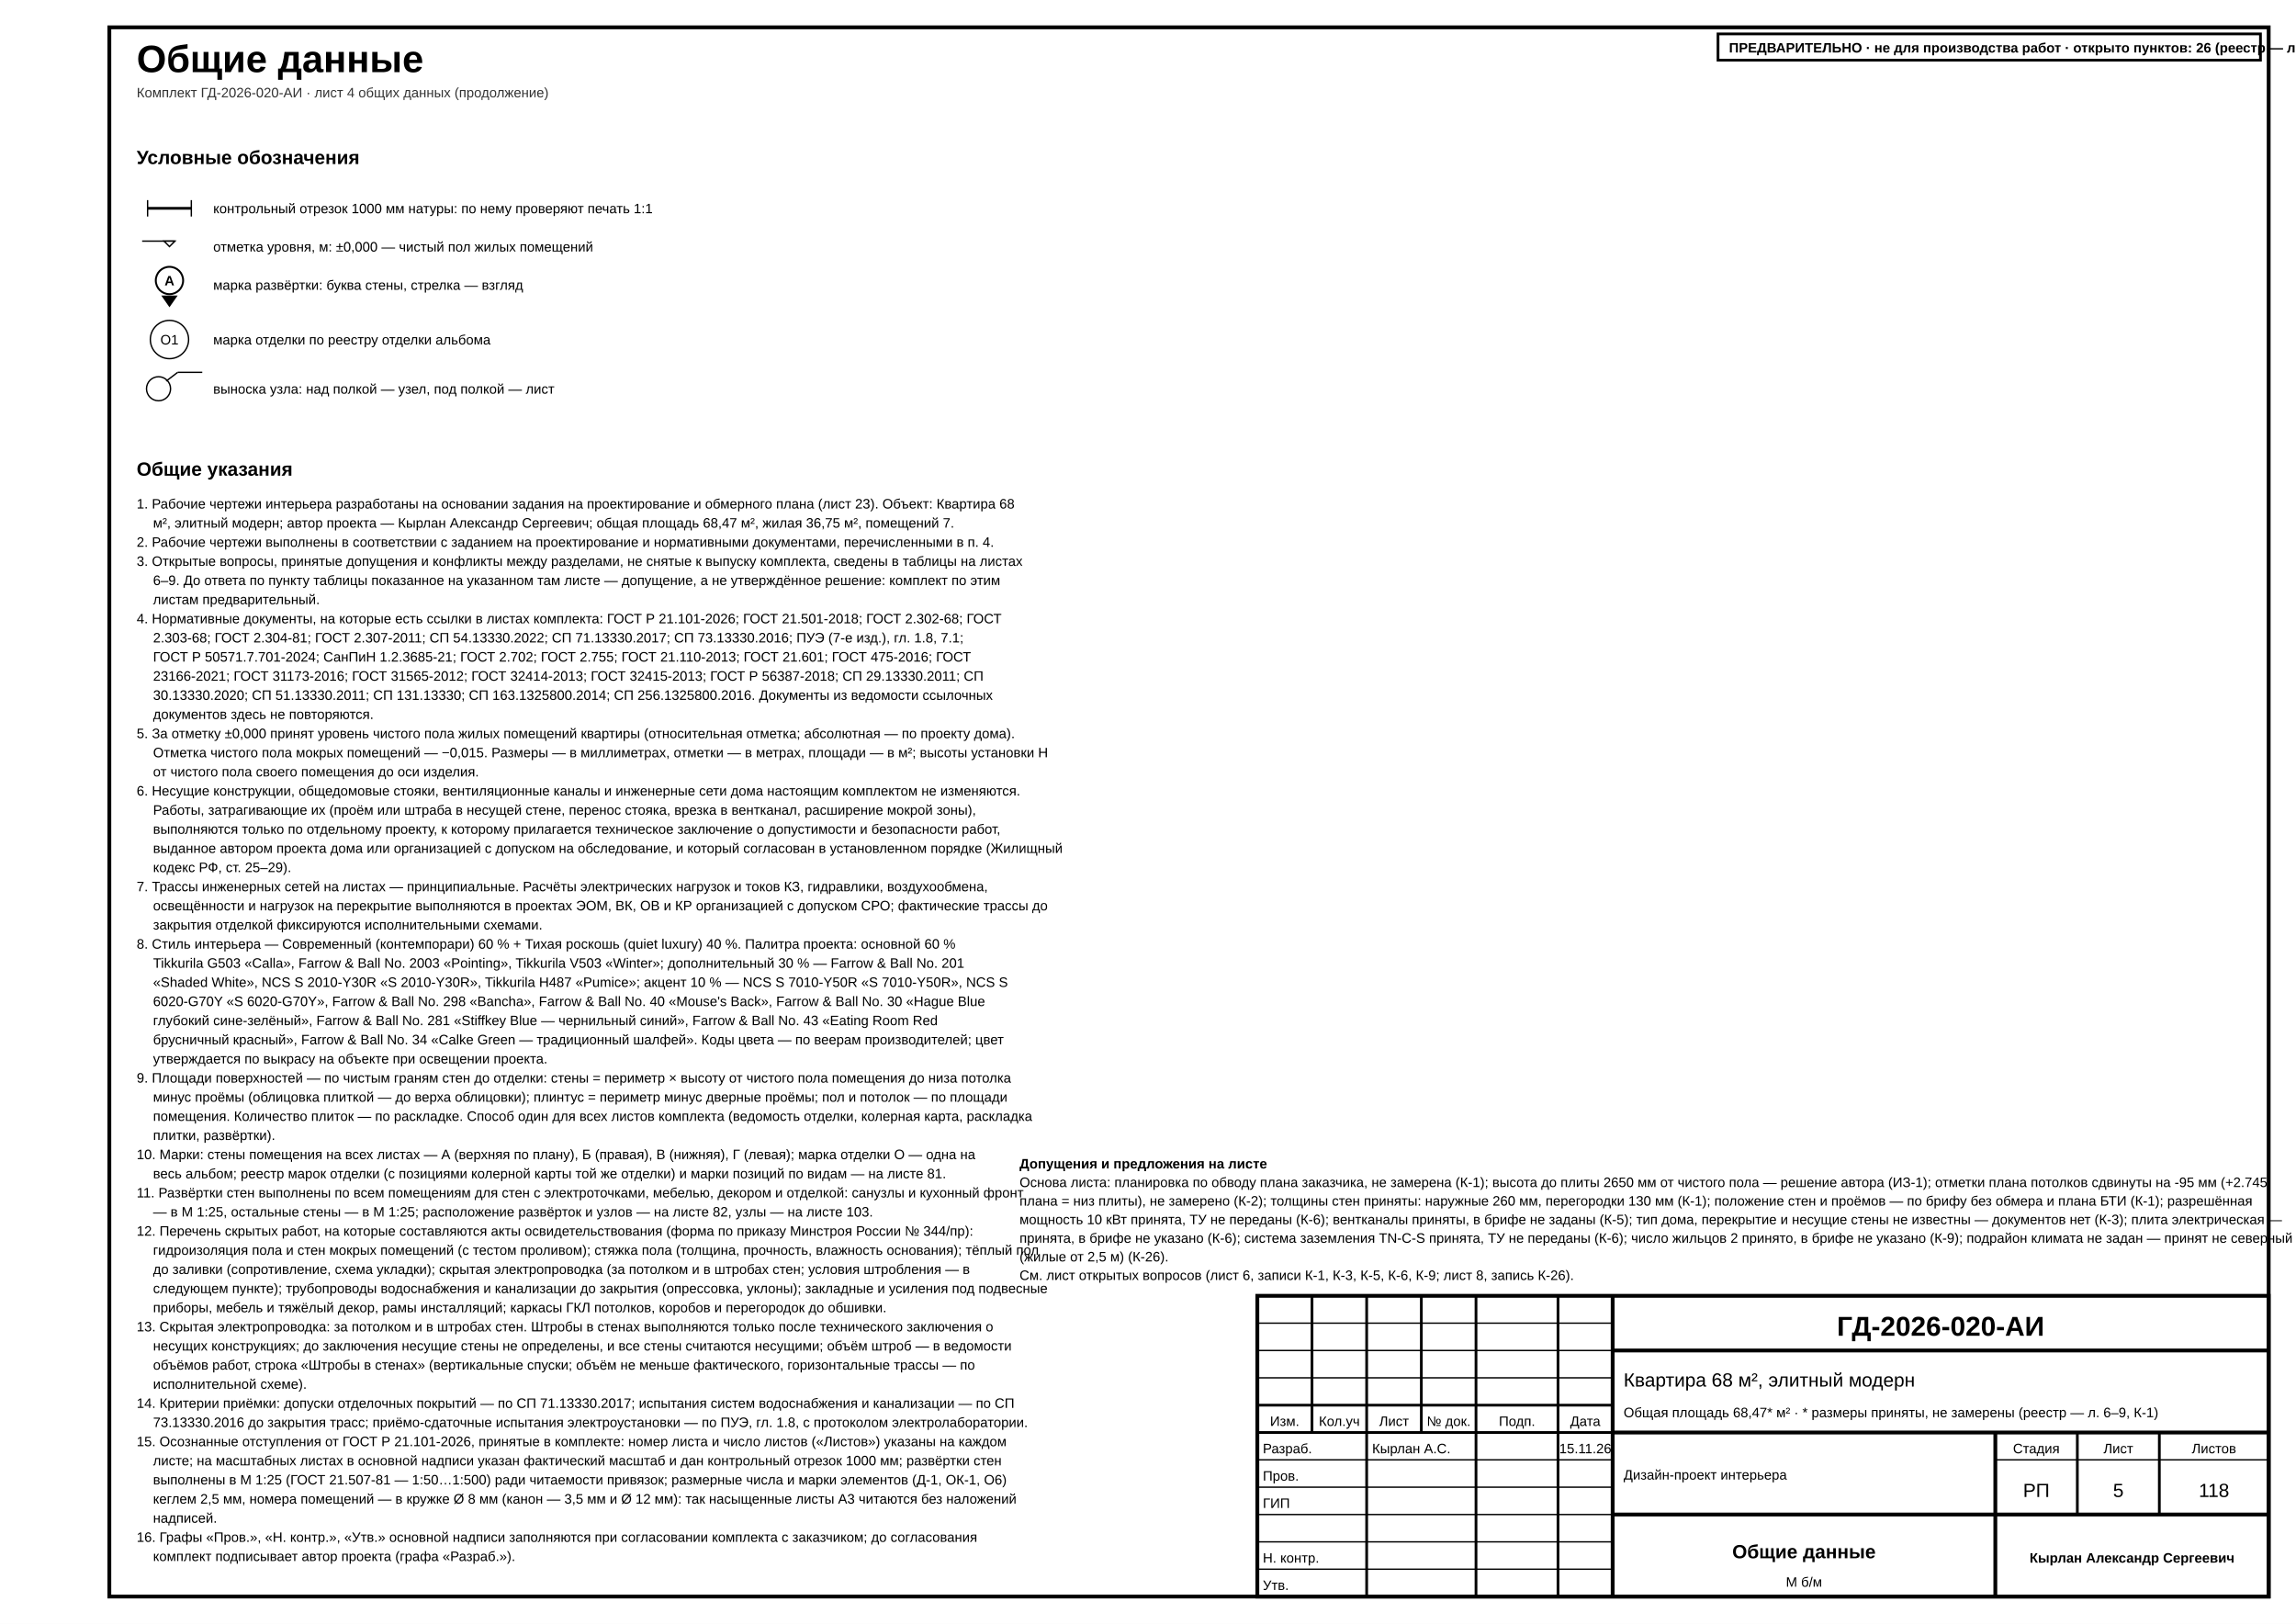
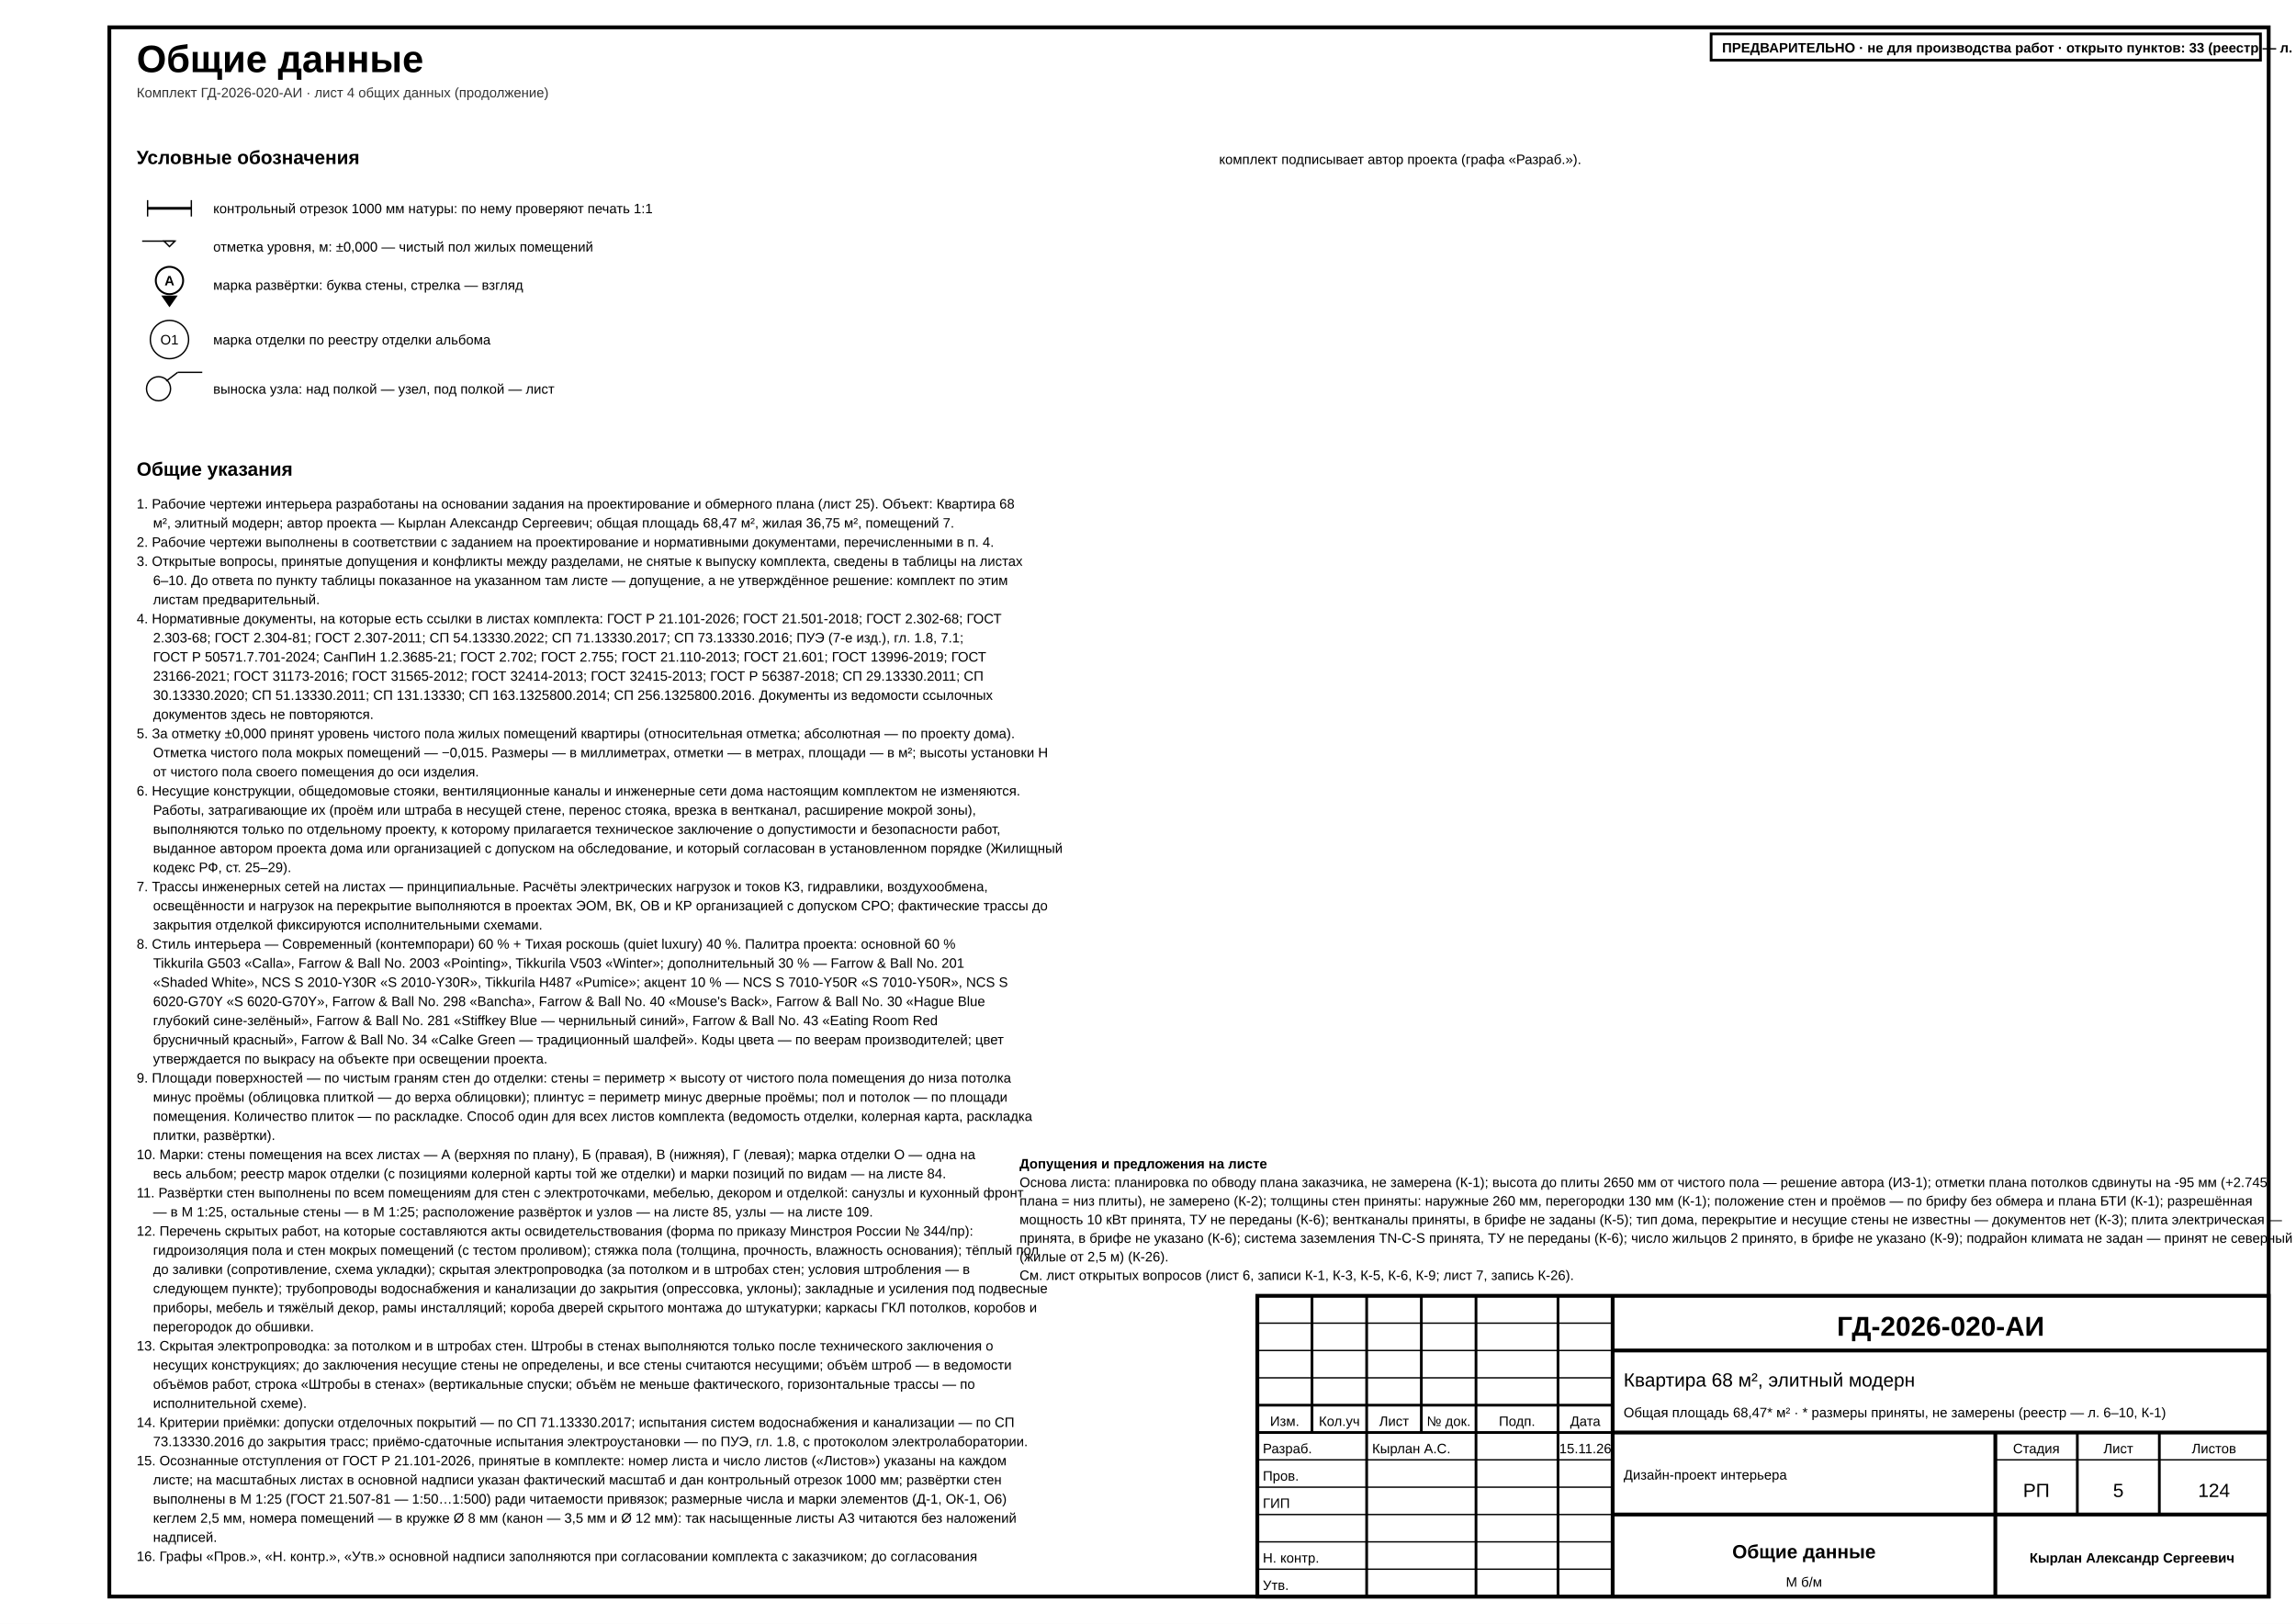
<svg xmlns="http://www.w3.org/2000/svg" width="420mm" height="297mm" viewBox="0 0 420 297" font-family="'GOST type A','ISOCPEUR','Arial Narrow',Arial,sans-serif" data-title="Общие данные" data-sheet="general" data-scale="б/м">
  <rect width="420" height="297" fill="#fff" />
  <rect x="20" y="5" width="395" height="287" fill="none" stroke="#000" stroke-width="0.7" />
  <g data-el="sheet-title">
    <text x="25" y="13.2" font-size="7" font-weight="700" fill="#000">Общие данные</text>
  </g>
  <text x="25" y="17.8" font-size="2.5" fill="#333">Комплект ГД-2026-020-АИ · лист 4 общих данных (продолжение)</text>
  <g data-el="legend">
    <text x="25" y="30" font-size="3.5" font-weight="700" fill="#000">Условные обозначения</text>
    <g>
      <line x1="27" y1="36.6" x2="27" y2="39.6" stroke="#000" stroke-width="0.25" />
      <line x1="35" y1="36.6" x2="35" y2="39.6" stroke="#000" stroke-width="0.25" />
      <rect x="27" y="37.85" width="8" height="0.5" fill="#000" />
    </g>
    <text x="39" y="39" font-size="2.5" fill="#000">контрольный отрезок 1000 мм натуры: по нему проверяют печать 1:1</text>
    <g>
      <line x1="32" y1="44.1" x2="26" y2="44.1" stroke="#000" stroke-width="0.25" />
      <polygon points="30,44.1 31,45.1 32,44.1" fill="#fff" stroke="#000" stroke-width="0.25" />
    </g>
    <text x="39" y="46" font-size="2.5" fill="#000">отметка уровня, м: ±0,000 — чистый пол жилых помещений</text>
    <g>
      <g data-wall="C">
        <text x="31" y="52.2" font-size="2.5" text-anchor="middle" font-weight="700" fill="#000">А</text>
        <path d="M 31 56.2 L 29.5 54.05 L 32.5 54.05 Z" fill="#000" />
        <circle cx="31" cy="51.3" r="2.5" fill="none" stroke="#000" stroke-width="0.35" />
      </g>
    </g>
    <text x="39" y="53" font-size="2.5" fill="#000">марка развёртки: буква стены, стрелка — взгляд</text>
    <g>
      <text x="31" y="63" font-size="2.5" text-anchor="middle" fill="#000">О1</text>
      <circle cx="31" cy="62.1" r="3.5" fill="none" stroke="#000" stroke-width="0.25" />
    </g>
    <text x="39" y="63" font-size="2.5" fill="#000">марка отделки по реестру отделки альбома</text>
    <g>
      <line x1="30.4" y1="69.7" x2="32.5" y2="68.1" stroke="#000" stroke-width="0.25" />
      <line x1="32.5" y1="68.1" x2="37" y2="68.1" stroke="#000" stroke-width="0.25" />
      <circle cx="29" cy="71.1" r="2.2" fill="none" stroke="#000" stroke-width="0.25" />
    </g>
    <text x="39" y="72" font-size="2.5" fill="#000">выноска узла: над полкой — узел, под полкой — лист</text>
  </g>
  <g data-el="general-notes">
    <text x="25" y="87" font-size="3.5" font-weight="700" fill="#000">Общие указания</text>
-     <text x="25" y="93" font-size="2.5" fill="#000">1. Рабочие чертежи интерьера разработаны на основании задания на проектирование и обмерного плана (лист 23). Объект: Квартира 68</text>
+     <text x="25" y="93" font-size="2.5" fill="#000">1. Рабочие чертежи интерьера разработаны на основании задания на проектирование и обмерного плана (лист 25). Объект: Квартира 68</text>
    <text x="28" y="96.5" font-size="2.5" fill="#000">м², элитный модерн; автор проекта — Кырлан Александр Сергеевич; общая площадь 68,47 м², жилая 36,75 м², помещений 7.</text>
    <text x="25" y="100" font-size="2.5" fill="#000">2. Рабочие чертежи выполнены в соответствии с заданием на проектирование и нормативными документами, перечисленными в п. 4.</text>
    <text x="25" y="103.5" font-size="2.5" fill="#000">3. Открытые вопросы, принятые допущения и конфликты между разделами, не снятые к выпуску комплекта, сведены в таблицы на листах</text>
    <g data-el="open-issues-ref" data-target="6" />
-     <text x="28" y="107" font-size="2.5" fill="#000">6–9. До ответа по пункту таблицы показанное на указанном там листе — допущение, а не утверждённое решение: комплект по этим</text>
+     <text x="28" y="107" font-size="2.5" fill="#000">6–10. До ответа по пункту таблицы показанное на указанном там листе — допущение, а не утверждённое решение: комплект по этим</text>
    <text x="28" y="110.5" font-size="2.5" fill="#000">листам предварительный.</text>
    <text x="25" y="114" font-size="2.5" fill="#000">4. Нормативные документы, на которые есть ссылки в листах комплекта: ГОСТ Р 21.101-2026; ГОСТ 21.501-2018; ГОСТ 2.302-68; ГОСТ</text>
    <text x="28" y="117.5" font-size="2.5" fill="#000">2.303-68; ГОСТ 2.304-81; ГОСТ 2.307-2011; СП 54.13330.2022; СП 71.13330.2017; СП 73.13330.2016; ПУЭ (7-е изд.), гл. 1.8, 7.1;</text>
-     <text x="28" y="121" font-size="2.5" fill="#000">ГОСТ Р 50571.7.701-2024; СанПиН 1.2.3685-21; ГОСТ 2.702; ГОСТ 2.755; ГОСТ 21.110-2013; ГОСТ 21.601; ГОСТ 475-2016; ГОСТ</text>
+     <text x="28" y="121" font-size="2.5" fill="#000">ГОСТ Р 50571.7.701-2024; СанПиН 1.2.3685-21; ГОСТ 2.702; ГОСТ 2.755; ГОСТ 21.110-2013; ГОСТ 21.601; ГОСТ 13996-2019; ГОСТ</text>
    <text x="28" y="124.5" font-size="2.5" fill="#000">23166-2021; ГОСТ 31173-2016; ГОСТ 31565-2012; ГОСТ 32414-2013; ГОСТ 32415-2013; ГОСТ Р 56387-2018; СП 29.13330.2011; СП</text>
    <text x="28" y="128" font-size="2.5" fill="#000">30.13330.2020; СП 51.13330.2011; СП 131.13330; СП 163.1325800.2014; СП 256.1325800.2016. Документы из ведомости ссылочных</text>
    <text x="28" y="131.5" font-size="2.5" fill="#000">документов здесь не повторяются.</text>
    <text x="25" y="135" font-size="2.5" fill="#000">5. За отметку ±0,000 принят уровень чистого пола жилых помещений квартиры (относительная отметка; абсолютная — по проекту дома).</text>
    <text x="28" y="138.5" font-size="2.5" fill="#000">Отметка чистого пола мокрых помещений — −0,015. Размеры — в миллиметрах, отметки — в метрах, площади — в м²; высоты установки Н</text>
    <text x="28" y="142" font-size="2.5" fill="#000">от чистого пола своего помещения до оси изделия.</text>
    <text x="25" y="145.5" font-size="2.5" fill="#000">6. Несущие конструкции, общедомовые стояки, вентиляционные каналы и инженерные сети дома настоящим комплектом не изменяются.</text>
    <text x="28" y="149" font-size="2.5" fill="#000">Работы, затрагивающие их (проём или штраба в несущей стене, перенос стояка, врезка в вентканал, расширение мокрой зоны),</text>
    <text x="28" y="152.5" font-size="2.5" fill="#000">выполняются только по отдельному проекту, к которому прилагается техническое заключение о допустимости и безопасности работ,</text>
    <text x="28" y="156" font-size="2.5" fill="#000">выданное автором проекта дома или организацией с допуском на обследование, и который согласован в установленном порядке (Жилищный</text>
    <text x="28" y="159.5" font-size="2.5" fill="#000">кодекс РФ, ст. 25–29).</text>
    <text x="25" y="163" font-size="2.5" fill="#000">7. Трассы инженерных сетей на листах — принципиальные. Расчёты электрических нагрузок и токов КЗ, гидравлики, воздухообмена,</text>
    <text x="28" y="166.5" font-size="2.5" fill="#000">освещённости и нагрузок на перекрытие выполняются в проектах ЭОМ, ВК, ОВ и КР организацией с допуском СРО; фактические трассы до</text>
    <text x="28" y="170" font-size="2.5" fill="#000">закрытия отделкой фиксируются исполнительными схемами.</text>
    <text x="25" y="173.5" font-size="2.5" fill="#000">8. Стиль интерьера — Современный (контемпорари) 60 % + Тихая роскошь (quiet luxury) 40 %. Палитра проекта: основной 60 %</text>
    <text x="28" y="177" font-size="2.5" fill="#000">Tikkurila G503 «Calla», Farrow &amp; Ball No. 2003 «Pointing», Tikkurila V503 «Winter»; дополнительный 30 % — Farrow &amp; Ball No. 201</text>
    <text x="28" y="180.5" font-size="2.5" fill="#000">«Shaded White», NCS S 2010-Y30R «S 2010-Y30R», Tikkurila H487 «Pumice»; акцент 10 % — NCS S 7010-Y50R «S 7010-Y50R», NCS S</text>
    <text x="28" y="184" font-size="2.5" fill="#000">6020-G70Y «S 6020-G70Y», Farrow &amp; Ball No. 298 «Bancha», Farrow &amp; Ball No. 40 «Mouse's Back», Farrow &amp; Ball No. 30 «Hague Blue</text>
    <text x="28" y="187.5" font-size="2.5" fill="#000">глубокий сине-зелёный», Farrow &amp; Ball No. 281 «Stiffkey Blue — чернильный синий», Farrow &amp; Ball No. 43 «Eating Room Red</text>
    <text x="28" y="191" font-size="2.5" fill="#000">брусничный красный», Farrow &amp; Ball No. 34 «Calke Green — традиционный шалфей». Коды цвета — по веерам производителей; цвет</text>
    <text x="28" y="194.5" font-size="2.5" fill="#000">утверждается по выкрасу на объекте при освещении проекта.</text>
    <text x="25" y="198" font-size="2.5" fill="#000">9. Площади поверхностей — по чистым граням стен до отделки: стены = периметр × высоту от чистого пола помещения до низа потолка</text>
    <text x="28" y="201.5" font-size="2.5" fill="#000">минус проёмы (облицовка плиткой — до верха облицовки); плинтус = периметр минус дверные проёмы; пол и потолок — по площади</text>
    <text x="28" y="205" font-size="2.5" fill="#000">помещения. Количество плиток — по раскладке. Способ один для всех листов комплекта (ведомость отделки, колерная карта, раскладка</text>
    <text x="28" y="208.5" font-size="2.5" fill="#000">плитки, развёртки).</text>
    <text x="25" y="212" font-size="2.5" fill="#000">10. Марки: стены помещения на всех листах — А (верхняя по плану), Б (правая), В (нижняя), Г (левая); марка отделки О — одна на</text>
-     <text x="28" y="215.5" font-size="2.5" fill="#000">весь альбом; реестр марок отделки (с позициями колерной карты той же отделки) и марки позиций по видам — на листе 81.</text>
+     <text x="28" y="215.5" font-size="2.5" fill="#000">весь альбом; реестр марок отделки (с позициями колерной карты той же отделки) и марки позиций по видам — на листе 84.</text>
    <text x="25" y="219" font-size="2.5" fill="#000">11. Развёртки стен выполнены по всем помещениям для стен с электроточками, мебелью, декором и отделкой: санузлы и кухонный фронт</text>
-     <text x="28" y="222.5" font-size="2.5" fill="#000">— в М 1:25, остальные стены — в М 1:25; расположение развёрток и узлов — на листе 82, узлы — на листе 103.</text>
+     <text x="28" y="222.5" font-size="2.5" fill="#000">— в М 1:25, остальные стены — в М 1:25; расположение развёрток и узлов — на листе 85, узлы — на листе 109.</text>
    <text x="25" y="226" font-size="2.5" fill="#000">12. Перечень скрытых работ, на которые составляются акты освидетельствования (форма по приказу Минстроя России № 344/пр):</text>
    <text x="28" y="229.5" font-size="2.5" fill="#000">гидроизоляция пола и стен мокрых помещений (с тестом проливом); стяжка пола (толщина, прочность, влажность основания); тёплый пол</text>
    <text x="28" y="233" font-size="2.5" fill="#000">до заливки (сопротивление, схема укладки); скрытая электропроводка (за потолком и в штробах стен; условия штробления — в</text>
    <text x="28" y="236.5" font-size="2.5" fill="#000">следующем пункте); трубопроводы водоснабжения и канализации до закрытия (опрессовка, уклоны); закладные и усиления под подвесные</text>
-     <text x="28" y="240" font-size="2.5" fill="#000">приборы, мебель и тяжёлый декор, рамы инсталляций; каркасы ГКЛ потолков, коробов и перегородок до обшивки.</text>
-     <text x="25" y="243.5" font-size="2.5" fill="#000">13. Скрытая электропроводка: за потолком и в штробах стен. Штробы в стенах выполняются только после технического заключения о</text>
-     <text x="28" y="247" font-size="2.5" fill="#000">несущих конструкциях; до заключения несущие стены не определены, и все стены считаются несущими; объём штроб — в ведомости</text>
-     <text x="28" y="250.5" font-size="2.5" fill="#000">объёмов работ, строка «Штробы в стенах» (вертикальные спуски; объём не меньше фактического, горизонтальные трассы — по</text>
-     <text x="28" y="254" font-size="2.5" fill="#000">исполнительной схеме).</text>
-     <text x="25" y="257.5" font-size="2.5" fill="#000">14. Критерии приёмки: допуски отделочных покрытий — по СП 71.13330.2017; испытания систем водоснабжения и канализации — по СП</text>
-     <text x="28" y="261" font-size="2.5" fill="#000">73.13330.2016 до закрытия трасс; приёмо-сдаточные испытания электроустановки — по ПУЭ, гл. 1.8, с протоколом электролаборатории.</text>
-     <text x="25" y="264.5" font-size="2.5" fill="#000">15. Осознанные отступления от ГОСТ Р 21.101-2026, принятые в комплекте: номер листа и число листов («Листов») указаны на каждом</text>
+     <text x="28" y="240" font-size="2.5" fill="#000">приборы, мебель и тяжёлый декор, рамы инсталляций; короба дверей скрытого монтажа до штукатурки; каркасы ГКЛ потолков, коробов и</text>
+     <text x="28" y="243.5" font-size="2.5" fill="#000">перегородок до обшивки.</text>
+     <text x="25" y="247" font-size="2.5" fill="#000">13. Скрытая электропроводка: за потолком и в штробах стен. Штробы в стенах выполняются только после технического заключения о</text>
+     <text x="28" y="250.5" font-size="2.5" fill="#000">несущих конструкциях; до заключения несущие стены не определены, и все стены считаются несущими; объём штроб — в ведомости</text>
+     <text x="28" y="254" font-size="2.5" fill="#000">объёмов работ, строка «Штробы в стенах» (вертикальные спуски; объём не меньше фактического, горизонтальные трассы — по</text>
+     <text x="28" y="257.5" font-size="2.5" fill="#000">исполнительной схеме).</text>
+     <text x="25" y="261" font-size="2.5" fill="#000">14. Критерии приёмки: допуски отделочных покрытий — по СП 71.13330.2017; испытания систем водоснабжения и канализации — по СП</text>
+     <text x="28" y="264.5" font-size="2.5" fill="#000">73.13330.2016 до закрытия трасс; приёмо-сдаточные испытания электроустановки — по ПУЭ, гл. 1.8, с протоколом электролаборатории.</text>
+     <text x="25" y="268" font-size="2.5" fill="#000">15. Осознанные отступления от ГОСТ Р 21.101-2026, принятые в комплекте: номер листа и число листов («Листов») указаны на каждом</text>
    <g data-deviation="sheets-count-every-sheet" />
    <g data-deviation="scale-in-stamp" />
    <g data-deviation="elevation-1:40" />
    <g data-deviation="dim-font-2.5" />
    <g data-deviation="room-circle-8" />
-     <text x="28" y="268" font-size="2.5" fill="#000">листе; на масштабных листах в основной надписи указан фактический масштаб и дан контрольный отрезок 1000 мм; развёртки стен</text>
-     <text x="28" y="271.5" font-size="2.5" fill="#000">выполнены в М 1:25 (ГОСТ 21.507-81 — 1:50…1:500) ради читаемости привязок; размерные числа и марки элементов (Д-1, ОК-1, О6)</text>
-     <text x="28" y="275" font-size="2.5" fill="#000">кеглем 2,5 мм, номера помещений — в кружке Ø 8 мм (канон — 3,5 мм и Ø 12 мм): так насыщенные листы А3 читаются без наложений</text>
-     <text x="28" y="278.5" font-size="2.5" fill="#000">надписей.</text>
-     <text x="25" y="282" font-size="2.5" fill="#000">16. Графы «Пров.», «Н. контр.», «Утв.» основной надписи заполняются при согласовании комплекта с заказчиком; до согласования</text>
-     <text x="28" y="285.5" font-size="2.5" fill="#000">комплект подписывает автор проекта (графа «Разраб.»).</text>
+     <text x="28" y="271.5" font-size="2.5" fill="#000">листе; на масштабных листах в основной надписи указан фактический масштаб и дан контрольный отрезок 1000 мм; развёртки стен</text>
+     <text x="28" y="275" font-size="2.5" fill="#000">выполнены в М 1:25 (ГОСТ 21.507-81 — 1:50…1:500) ради читаемости привязок; размерные числа и марки элементов (Д-1, ОК-1, О6)</text>
+     <text x="28" y="278.5" font-size="2.5" fill="#000">кеглем 2,5 мм, номера помещений — в кружке Ø 8 мм (канон — 3,5 мм и Ø 12 мм): так насыщенные листы А3 читаются без наложений</text>
+     <text x="28" y="282" font-size="2.5" fill="#000">надписей.</text>
+     <text x="25" y="285.5" font-size="2.5" fill="#000">16. Графы «Пров.», «Н. контр.», «Утв.» основной надписи заполняются при согласовании комплекта с заказчиком; до согласования</text>
+   </g>
+   <g data-el="general-notes">
+     <text x="223" y="30" font-size="2.5" fill="#000">комплект подписывает автор проекта (графа «Разраб.»).</text>
  </g>
  <g data-el="assumed-notes" data-flags="" data-ids="К-1 К-2 К-3 К-5 К-6 К-9 К-26" data-level="0">
    <text x="186.5" y="213.7" font-size="2.5" font-weight="700" fill="#000">Допущения и предложения на листе</text>
    <text x="186.5" y="217.1" font-size="2.5" fill="#000">Основа листа: планировка по обводу плана заказчика, не замерена (К-1); высота до плиты 2650 мм от чистого пола — решение автора (ИЗ-1); отметки плана потолков сдвинуты на -95 мм (+2.745</text>
    <text x="186.5" y="220.5" font-size="2.5" fill="#000">плана = низ плиты), не замерено (К-2); толщины стен приняты: наружные 260 мм, перегородки 130 мм (К-1); положение стен и проёмов — по брифу без обмера и плана БТИ (К-1); разрешённая</text>
    <text x="186.5" y="223.9" font-size="2.5" fill="#000">мощность 10 кВт принята, ТУ не переданы (К-6); вентканалы приняты, в брифе не заданы (К-5); тип дома, перекрытие и несущие стены не известны — документов нет (К-3); плита электрическая —</text>
    <text x="186.5" y="227.3" font-size="2.5" fill="#000">принята, в брифе не указано (К-6); система заземления TN-C-S принята, ТУ не переданы (К-6); число жильцов 2 принято, в брифе не указано (К-9); подрайон климата не задан — принят не северный</text>
    <text x="186.5" y="230.7" font-size="2.5" fill="#000">(жилые от 2,5 м) (К-26).</text>
-     <text x="186.5" y="234.1" font-size="2.5" fill="#000">См. лист открытых вопросов (лист 6, записи К-1, К-3, К-5, К-6, К-9; лист 8, запись К-26).</text>
+     <text x="186.5" y="234.1" font-size="2.5" fill="#000">См. лист открытых вопросов (лист 6, записи К-1, К-3, К-5, К-6, К-9; лист 7, запись К-26).</text>
  </g>
  <g data-el="stamp">
    <rect x="230" y="237" width="185" height="55" fill="none" stroke="#000" stroke-width="0.7" />
    <line x1="230" y1="242" x2="295" y2="242" stroke="#000" stroke-width="0.25" />
    <line x1="230" y1="247" x2="295" y2="247" stroke="#000" stroke-width="0.25" />
    <line x1="230" y1="252" x2="295" y2="252" stroke="#000" stroke-width="0.25" />
    <line x1="230" y1="257" x2="295" y2="257" stroke="#000" stroke-width="0.5" />
    <line x1="230" y1="262" x2="295" y2="262" stroke="#000" stroke-width="0.5" />
    <line x1="230" y1="267" x2="295" y2="267" stroke="#000" stroke-width="0.25" />
    <line x1="230" y1="272" x2="295" y2="272" stroke="#000" stroke-width="0.25" />
    <line x1="230" y1="277" x2="295" y2="277" stroke="#000" stroke-width="0.25" />
    <line x1="230" y1="282" x2="295" y2="282" stroke="#000" stroke-width="0.25" />
    <line x1="230" y1="287" x2="295" y2="287" stroke="#000" stroke-width="0.25" />
    <line x1="240" y1="237" x2="240" y2="262" stroke="#000" stroke-width="0.5" />
    <line x1="250" y1="237" x2="250" y2="262" stroke="#000" stroke-width="0.5" />
    <line x1="260" y1="237" x2="260" y2="262" stroke="#000" stroke-width="0.5" />
    <line x1="270" y1="237" x2="270" y2="262" stroke="#000" stroke-width="0.5" />
    <line x1="285" y1="237" x2="285" y2="262" stroke="#000" stroke-width="0.5" />
    <line x1="250" y1="262" x2="250" y2="292" stroke="#000" stroke-width="0.5" />
    <line x1="270" y1="262" x2="270" y2="292" stroke="#000" stroke-width="0.5" />
    <line x1="285" y1="262" x2="285" y2="292" stroke="#000" stroke-width="0.5" />
    <line x1="295" y1="237" x2="295" y2="292" stroke="#000" stroke-width="0.7" />
    <text x="235" y="260.8" font-size="2.5" text-anchor="middle" data-fit="9" fill="#000">Изм.</text>
    <text x="245" y="260.8" font-size="2.5" text-anchor="middle" data-fit="9" fill="#000">Кол.уч</text>
    <text x="255" y="260.8" font-size="2.5" text-anchor="middle" data-fit="9" fill="#000">Лист</text>
    <text x="265" y="260.8" font-size="2.5" text-anchor="middle" data-fit="9" fill="#000">№ док.</text>
    <text x="277.5" y="260.8" font-size="2.5" text-anchor="middle" data-fit="14" fill="#000">Подп.</text>
    <text x="290" y="260.8" font-size="2.5" text-anchor="middle" data-fit="9" fill="#000">Дата</text>
    <text x="231" y="265.8" font-size="2.5" data-fit="18" fill="#000">Разраб.</text>
    <text x="251" y="265.8" font-size="2.5" data-fit="18" fill="#000">Кырлан А.С.</text>
    <text x="290" y="265.8" font-size="2.5" text-anchor="middle" textLength="7.98" lengthAdjust="spacingAndGlyphs" data-fit="8.6" fill="#000">15.11.26</text>
    <text x="231" y="270.8" font-size="2.5" data-fit="18" fill="#000">Пров.</text>
    <text x="231" y="275.8" font-size="2.5" data-fit="18" fill="#000">ГИП</text>
    <text x="231" y="285.8" font-size="2.5" data-fit="18" fill="#000">Н. контр.</text>
    <text x="231" y="290.8" font-size="2.5" data-fit="18" fill="#000">Утв.</text>
    <text x="355" y="244.3" font-size="5" text-anchor="middle" font-weight="700" data-fit="116" fill="#000">ГД-2026-020-АИ</text>
    <line x1="295" y1="247" x2="415" y2="247" stroke="#000" stroke-width="0.7" />
    <text x="297" y="253.6" font-size="3.5" data-fit="116" fill="#000">Квартира 68 м², элитный модерн</text>
-     <text x="297" y="259.2" font-size="2.5" data-fit="116" fill="#000">Общая площадь 68,47* м² · * размеры приняты, не замерены (реестр — л. 6–9, К-1)</text>
+     <text x="297" y="259.2" font-size="2.5" data-fit="116" fill="#000">Общая площадь 68,47* м² · * размеры приняты, не замерены (реестр — л. 6–10, К-1)</text>
    <line x1="295" y1="262" x2="415" y2="262" stroke="#000" stroke-width="0.7" />
    <text x="297" y="270.6" font-size="2.5" data-fit="66" fill="#000">Дизайн-проект интерьера</text>
    <line x1="365" y1="262" x2="365" y2="292" stroke="#000" stroke-width="0.7" />
    <line x1="365" y1="267" x2="415" y2="267" stroke="#000" stroke-width="0.25" />
    <line x1="380" y1="262" x2="380" y2="277" stroke="#000" stroke-width="0.5" />
    <line x1="395" y1="262" x2="395" y2="277" stroke="#000" stroke-width="0.5" />
    <text x="372.5" y="265.8" font-size="2.5" text-anchor="middle" data-fit="14" fill="#000">Стадия</text>
    <text x="387.5" y="265.8" font-size="2.5" text-anchor="middle" fill="#000">Лист</text>
    <text x="405" y="265.8" font-size="2.5" text-anchor="middle" fill="#000">Листов</text>
    <text x="372.5" y="273.8" font-size="3.5" text-anchor="middle" fill="#000">РП</text>
    <text x="387.5" y="273.8" font-size="3.5" text-anchor="middle" fill="#000">5</text>
-     <text x="405" y="273.8" font-size="3.5" text-anchor="middle" fill="#000">118</text>
+     <text x="405" y="273.8" font-size="3.5" text-anchor="middle" fill="#000">124</text>
    <line x1="295" y1="277" x2="415" y2="277" stroke="#000" stroke-width="0.7" />
    <text x="330" y="285" font-size="3.5" text-anchor="middle" font-weight="700" data-fit="66" fill="#000">Общие данные</text>
    <text x="330" y="290.2" font-size="2.5" text-anchor="middle" fill="#000">М б/м</text>
    <text x="390" y="285.8" font-size="2.5" text-anchor="middle" font-weight="700" data-fit="47" fill="#000">Кырлан Александр Сергеевич</text>
  </g>
-   <g data-el="release-mark" data-release="preliminary" data-open="26" data-positions="165" data-basis="11">
-     <rect x="314.27" y="6.2" width="99.23" height="4.8" fill="#fff" stroke="#000" stroke-width="0.5" />
-     <text x="316.27" y="9.6" font-size="2.5" font-weight="700" fill="#000">ПРЕДВАРИТЕЛЬНО · не для производства работ · открыто пунктов: 26 (реестр — л. 6–9)</text>
+   <g data-el="release-mark" data-release="preliminary" data-open="33" data-positions="165" data-basis="11">
+     <rect x="313.01" y="6.2" width="100.49" height="4.8" fill="#fff" stroke="#000" stroke-width="0.5" />
+     <text x="315.01" y="9.6" font-size="2.5" font-weight="700" fill="#000">ПРЕДВАРИТЕЛЬНО · не для производства работ · открыто пунктов: 33 (реестр — л. 6–10)</text>
  </g>
</svg>
